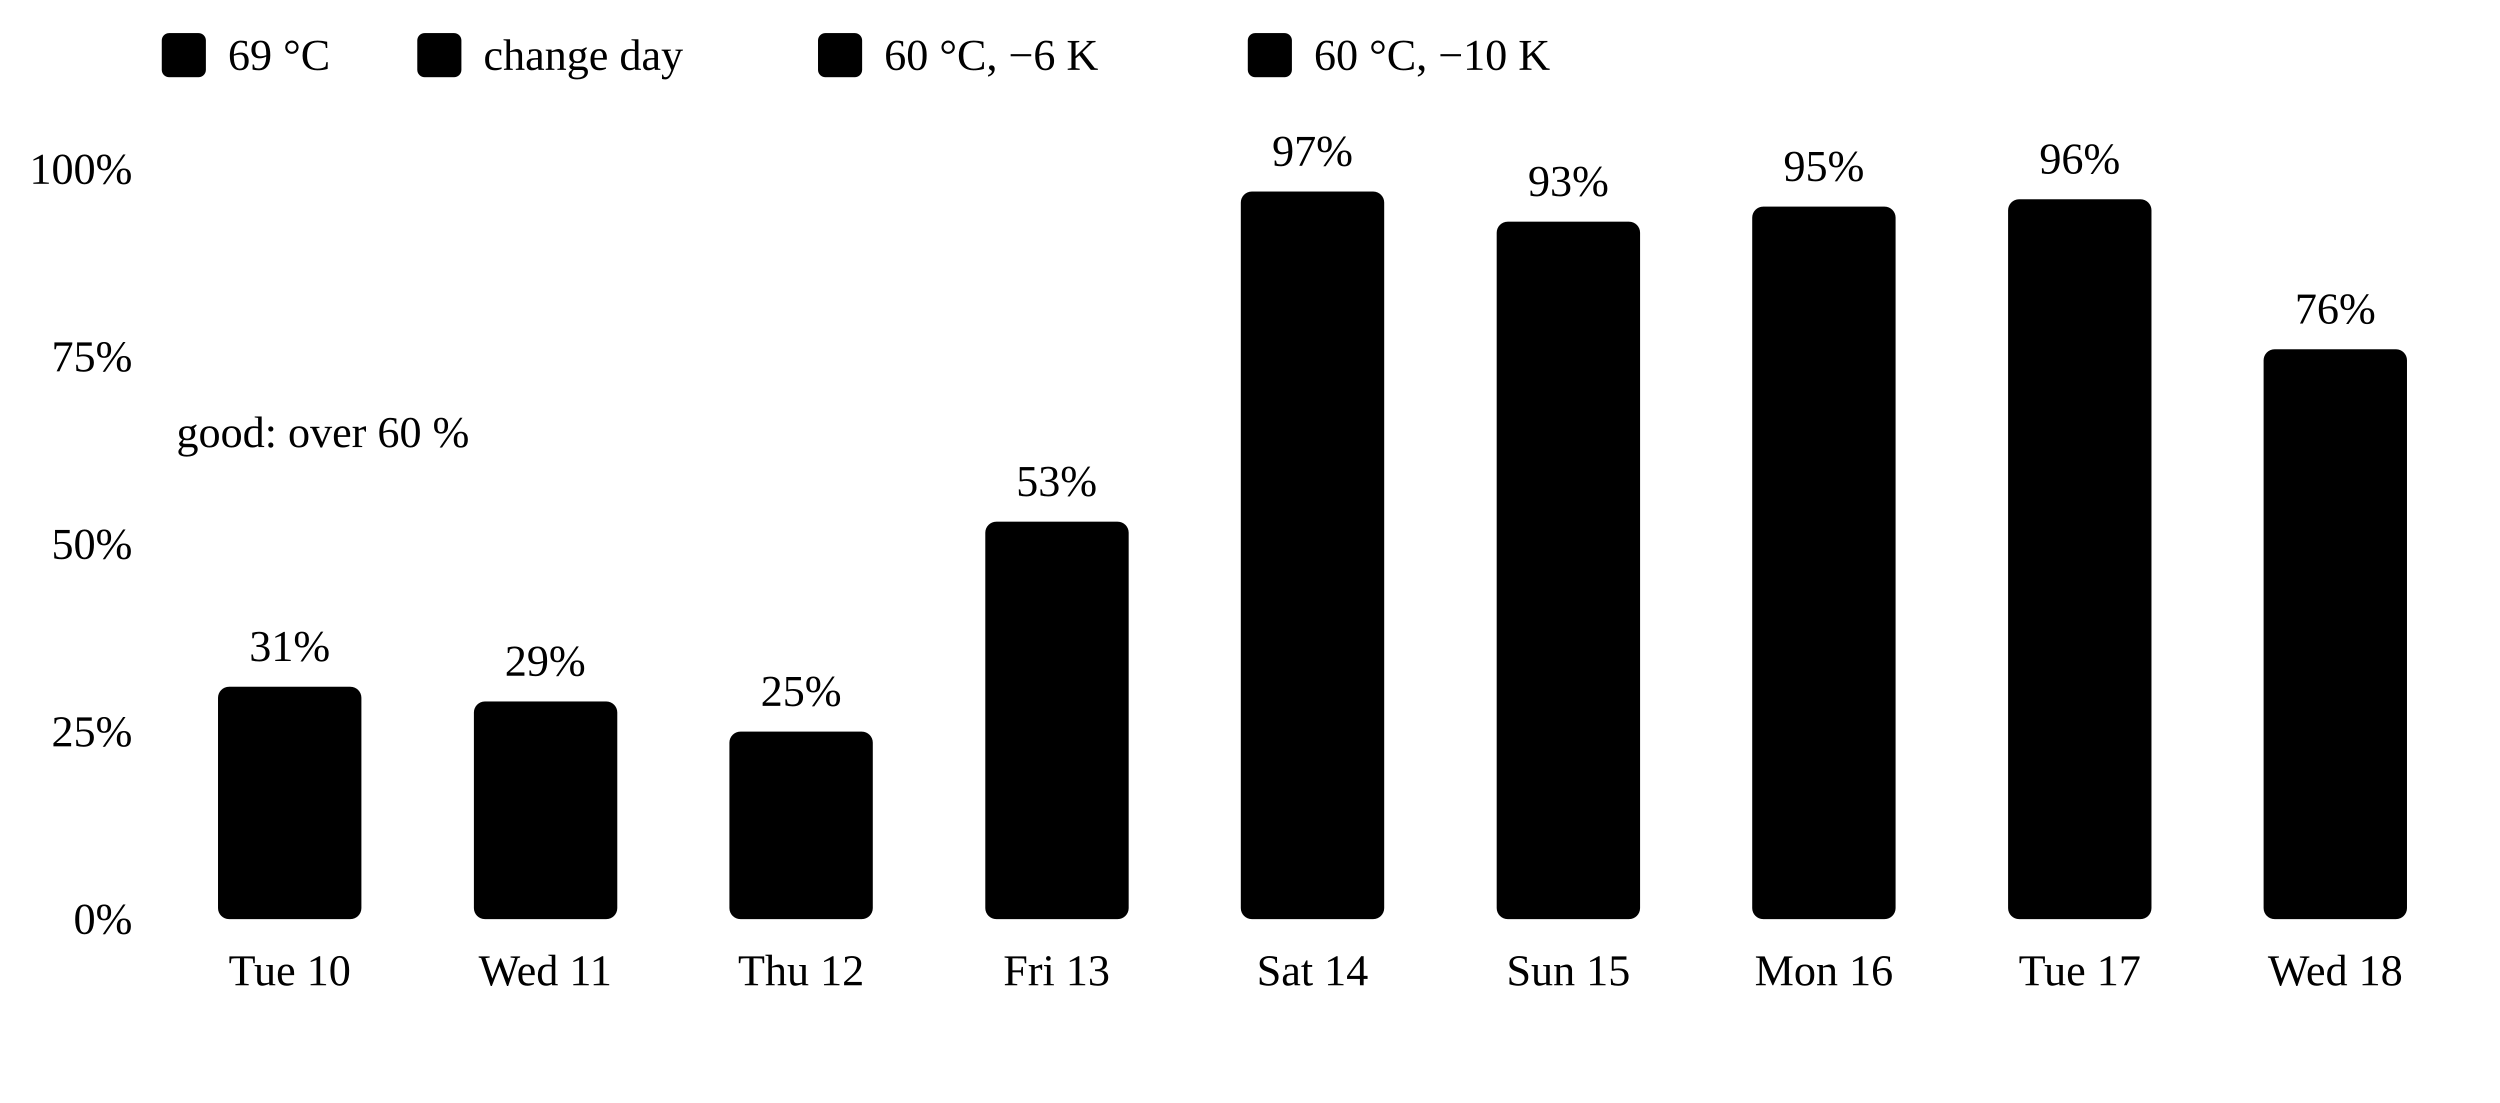
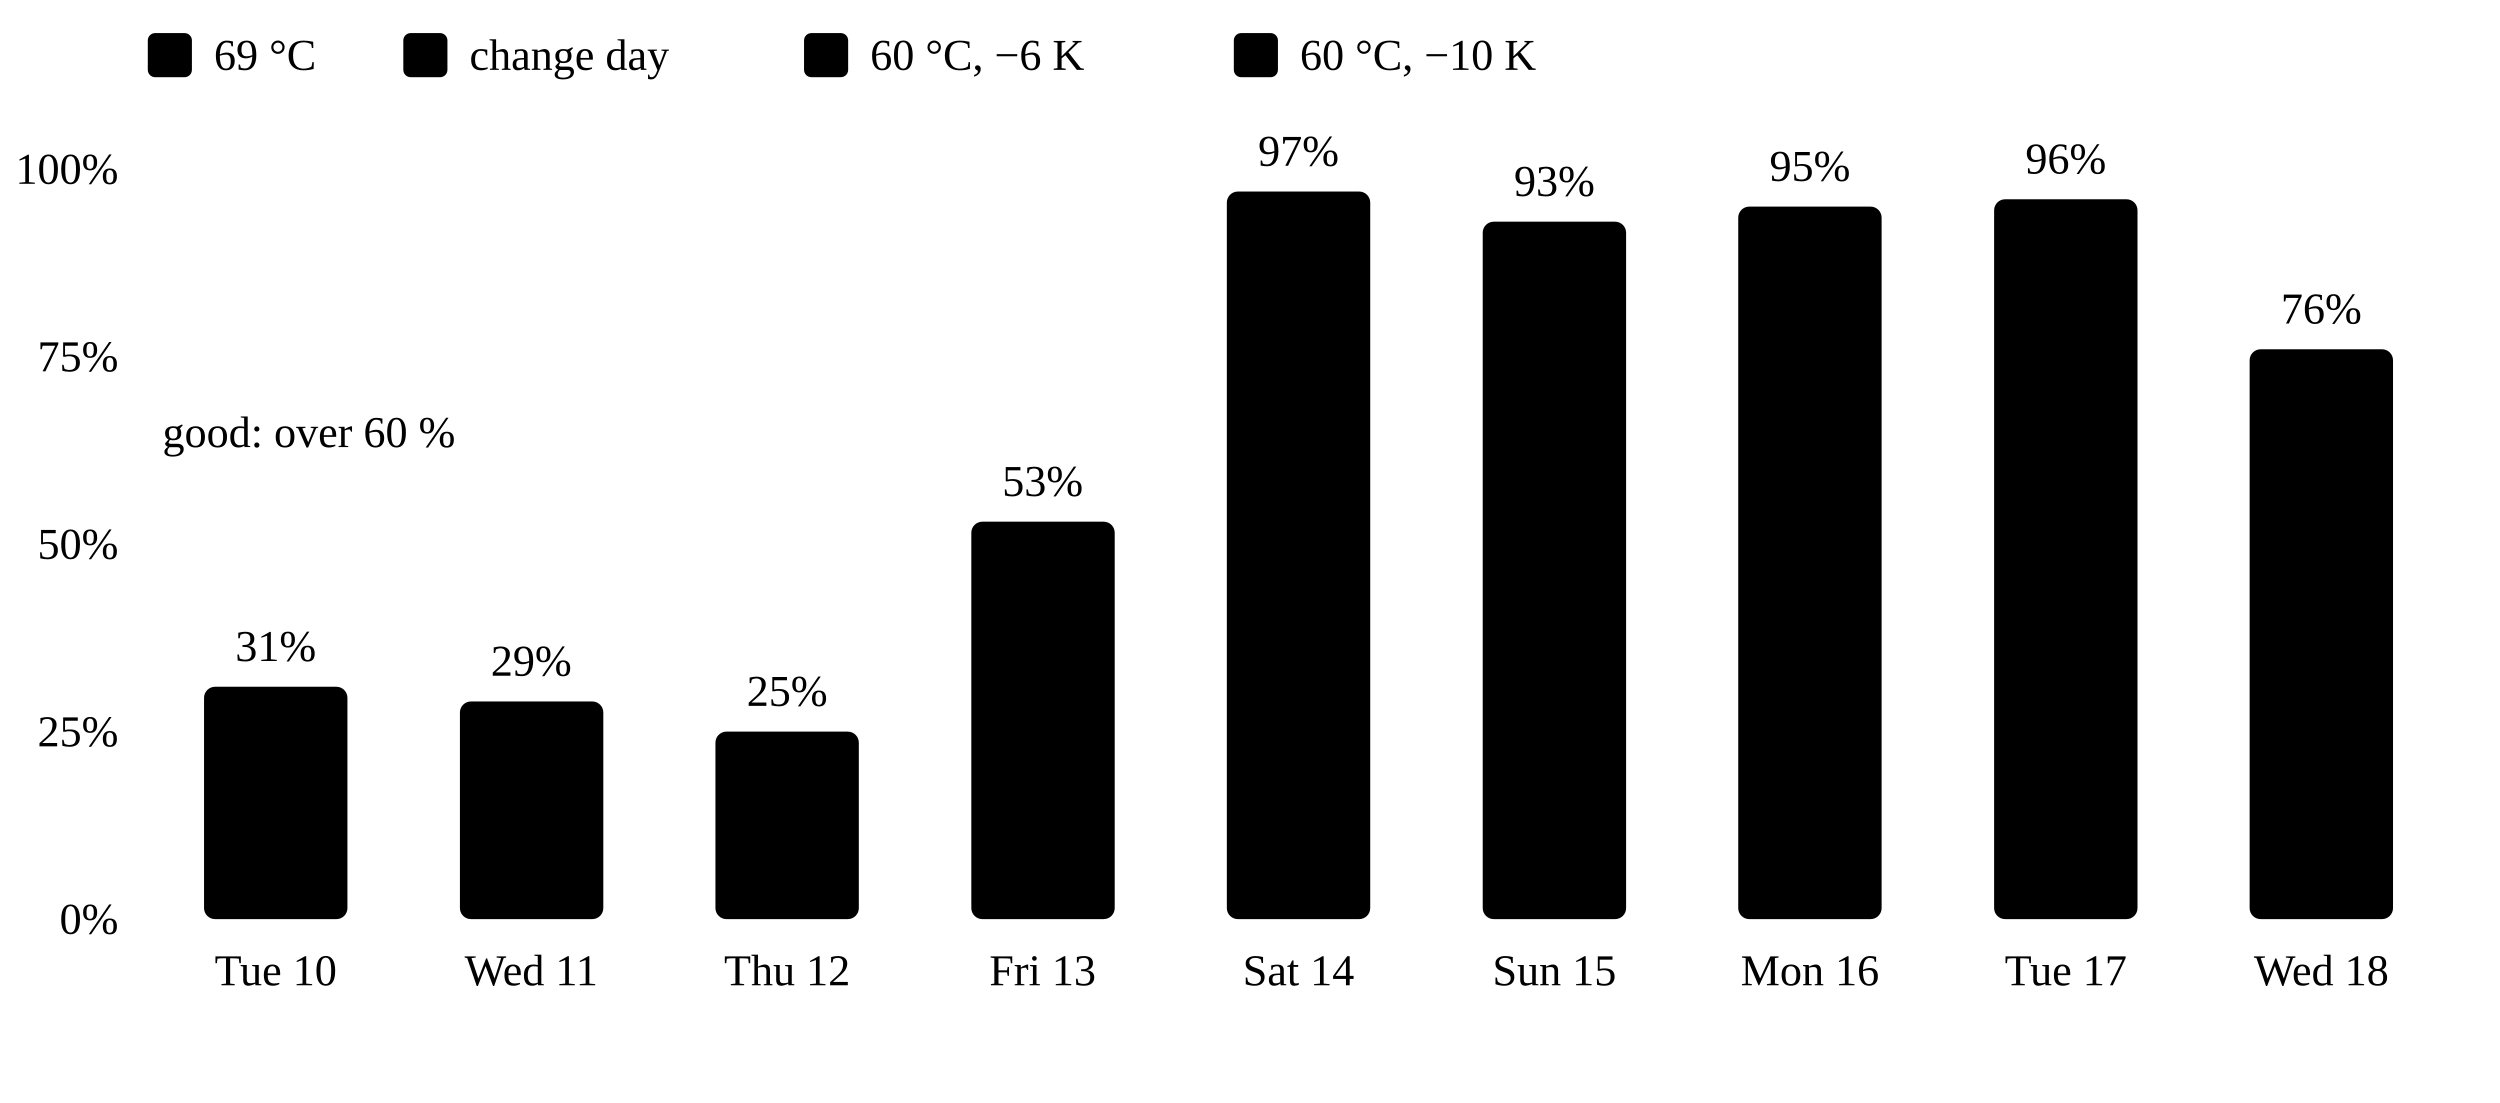
- <svg xmlns="http://www.w3.org/2000/svg" viewBox="0 0 680 300" role="img" aria-labelledby="daily-t daily-d">
+ <svg xmlns="http://www.w3.org/2000/svg" viewBox="3.8 0 680 300" role="img" aria-labelledby="daily-t daily-d">
  <rect x="44.0" y="9.0" width="12.0" height="12.0" rx="2" class="s-before solid" />
  <text x="62.0" y="19.0" text-anchor="start" class="label">69 °C</text>
  <rect x="113.5" y="9.0" width="12.0" height="12.0" rx="2" class="s-change solid" />
  <text x="131.5" y="19.0" text-anchor="start" class="label">change day</text>
  <rect x="222.5" y="9.0" width="12.0" height="12.0" rx="2" class="s-after solid" />
  <text x="240.5" y="19.0" text-anchor="start" class="label">60 °C, −6 K</text>
  <rect x="339.4" y="9.0" width="12.0" height="12.0" rx="2" class="s-after2 solid" />
  <text x="357.4" y="19.0" text-anchor="start" class="label">60 °C, −10 K</text>
  <line x1="44.0" y1="250.0" x2="670.0" y2="250.0" class="grid" />
  <text x="36.0" y="254.0" text-anchor="end" class="tick">0%</text>
  <line x1="44.0" y1="199.0" x2="670.0" y2="199.0" class="grid" />
  <text x="36.0" y="203.0" text-anchor="end" class="tick">25%</text>
  <line x1="44.0" y1="148.0" x2="670.0" y2="148.0" class="grid" />
  <text x="36.0" y="152.0" text-anchor="end" class="tick">50%</text>
  <line x1="44.0" y1="97.0" x2="670.0" y2="97.0" class="grid" />
  <text x="36.0" y="101.0" text-anchor="end" class="tick">75%</text>
  <line x1="44.0" y1="46.0" x2="670.0" y2="46.0" class="grid" />
  <text x="36.0" y="50.0" text-anchor="end" class="tick">100%</text>
  <line x1="44.0" y1="127.6" x2="670.0" y2="127.6" class="target" />
  <text x="48.0" y="121.6" text-anchor="start" class="note">good: over 60 %</text>
  <rect x="59.3" y="186.8" width="39.0" height="63.2" rx="3" class="s-before solid" />
  <text x="78.8" y="179.8" text-anchor="middle" class="value">31%</text>
  <text x="78.8" y="268.0" text-anchor="middle" class="tick">Tue 10</text>
  <rect x="128.9" y="190.8" width="39.0" height="59.2" rx="3" class="s-before solid" />
  <text x="148.3" y="183.8" text-anchor="middle" class="value">29%</text>
  <text x="148.3" y="268.0" text-anchor="middle" class="tick">Wed 11</text>
  <rect x="198.4" y="199.0" width="39.0" height="51.0" rx="3" class="s-before solid" />
  <text x="217.9" y="192.0" text-anchor="middle" class="value">25%</text>
  <text x="217.9" y="268.0" text-anchor="middle" class="tick">Thu 12</text>
  <rect x="268.0" y="141.9" width="39.0" height="108.1" rx="3" class="s-change solid" />
  <text x="287.4" y="134.9" text-anchor="middle" class="value">53%</text>
  <text x="287.4" y="268.0" text-anchor="middle" class="tick">Fri 13</text>
  <rect x="337.5" y="52.1" width="39.0" height="197.9" rx="3" class="s-after solid" />
  <text x="357.0" y="45.1" text-anchor="middle" class="value">97%</text>
  <text x="357.0" y="268.0" text-anchor="middle" class="tick">Sat 14</text>
  <rect x="407.1" y="60.3" width="39.0" height="189.7" rx="3" class="s-after solid" />
  <text x="426.6" y="53.3" text-anchor="middle" class="value">93%</text>
  <text x="426.6" y="268.0" text-anchor="middle" class="tick">Sun 15</text>
  <rect x="476.6" y="56.2" width="39.0" height="193.8" rx="3" class="s-after solid" />
  <text x="496.1" y="49.2" text-anchor="middle" class="value">95%</text>
  <text x="496.1" y="268.0" text-anchor="middle" class="tick">Mon 16</text>
  <rect x="546.2" y="54.2" width="39.0" height="195.8" rx="3" class="s-after2 solid" />
  <text x="565.7" y="47.2" text-anchor="middle" class="value">96%</text>
  <text x="565.7" y="268.0" text-anchor="middle" class="tick">Tue 17</text>
  <rect x="615.7" y="95.0" width="39.0" height="155.0" rx="3" class="s-after2 solid" />
  <text x="635.2" y="88.0" text-anchor="middle" class="value">76%</text>
  <text x="635.2" y="268.0" text-anchor="middle" class="tick">Wed 18</text>
</svg>
